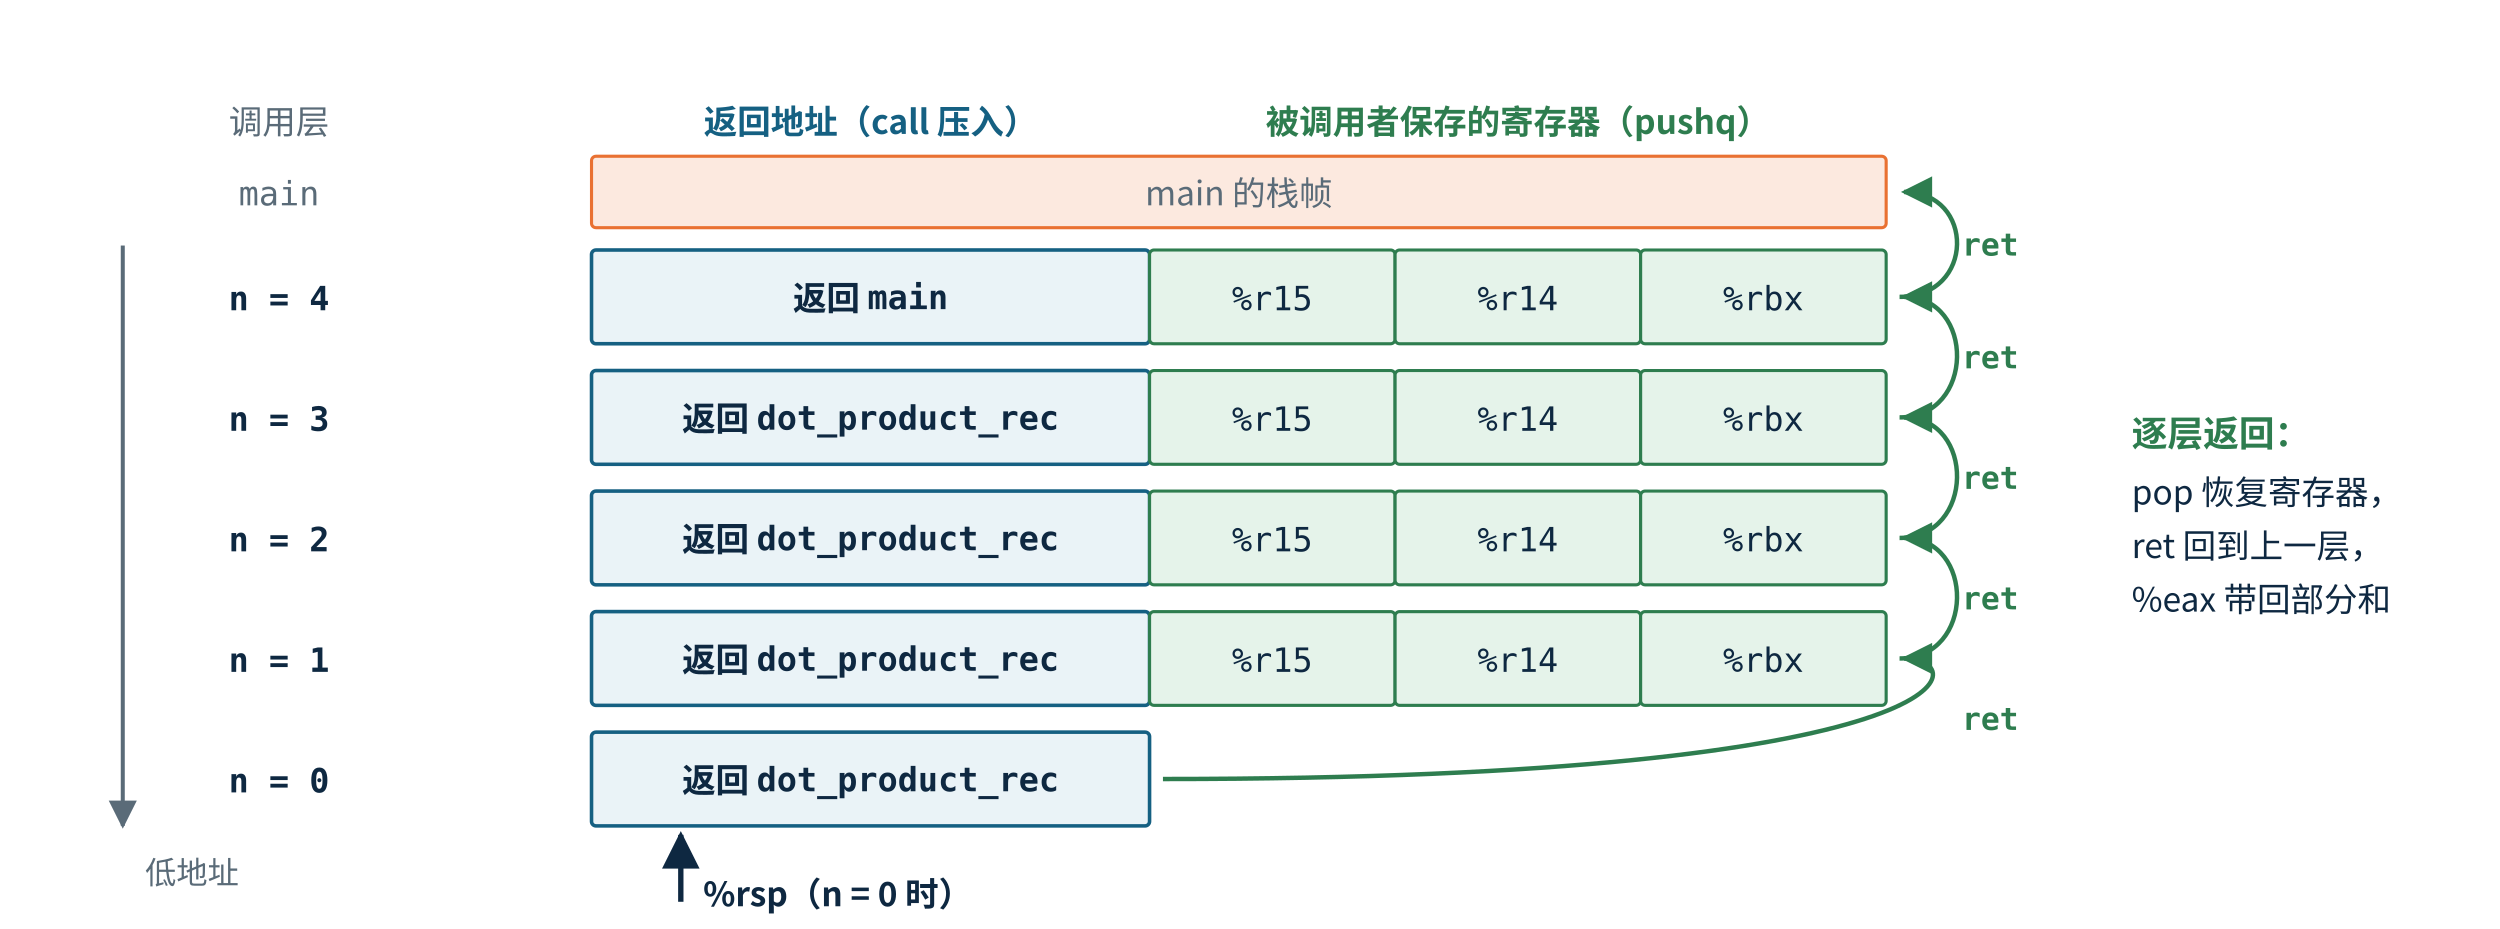
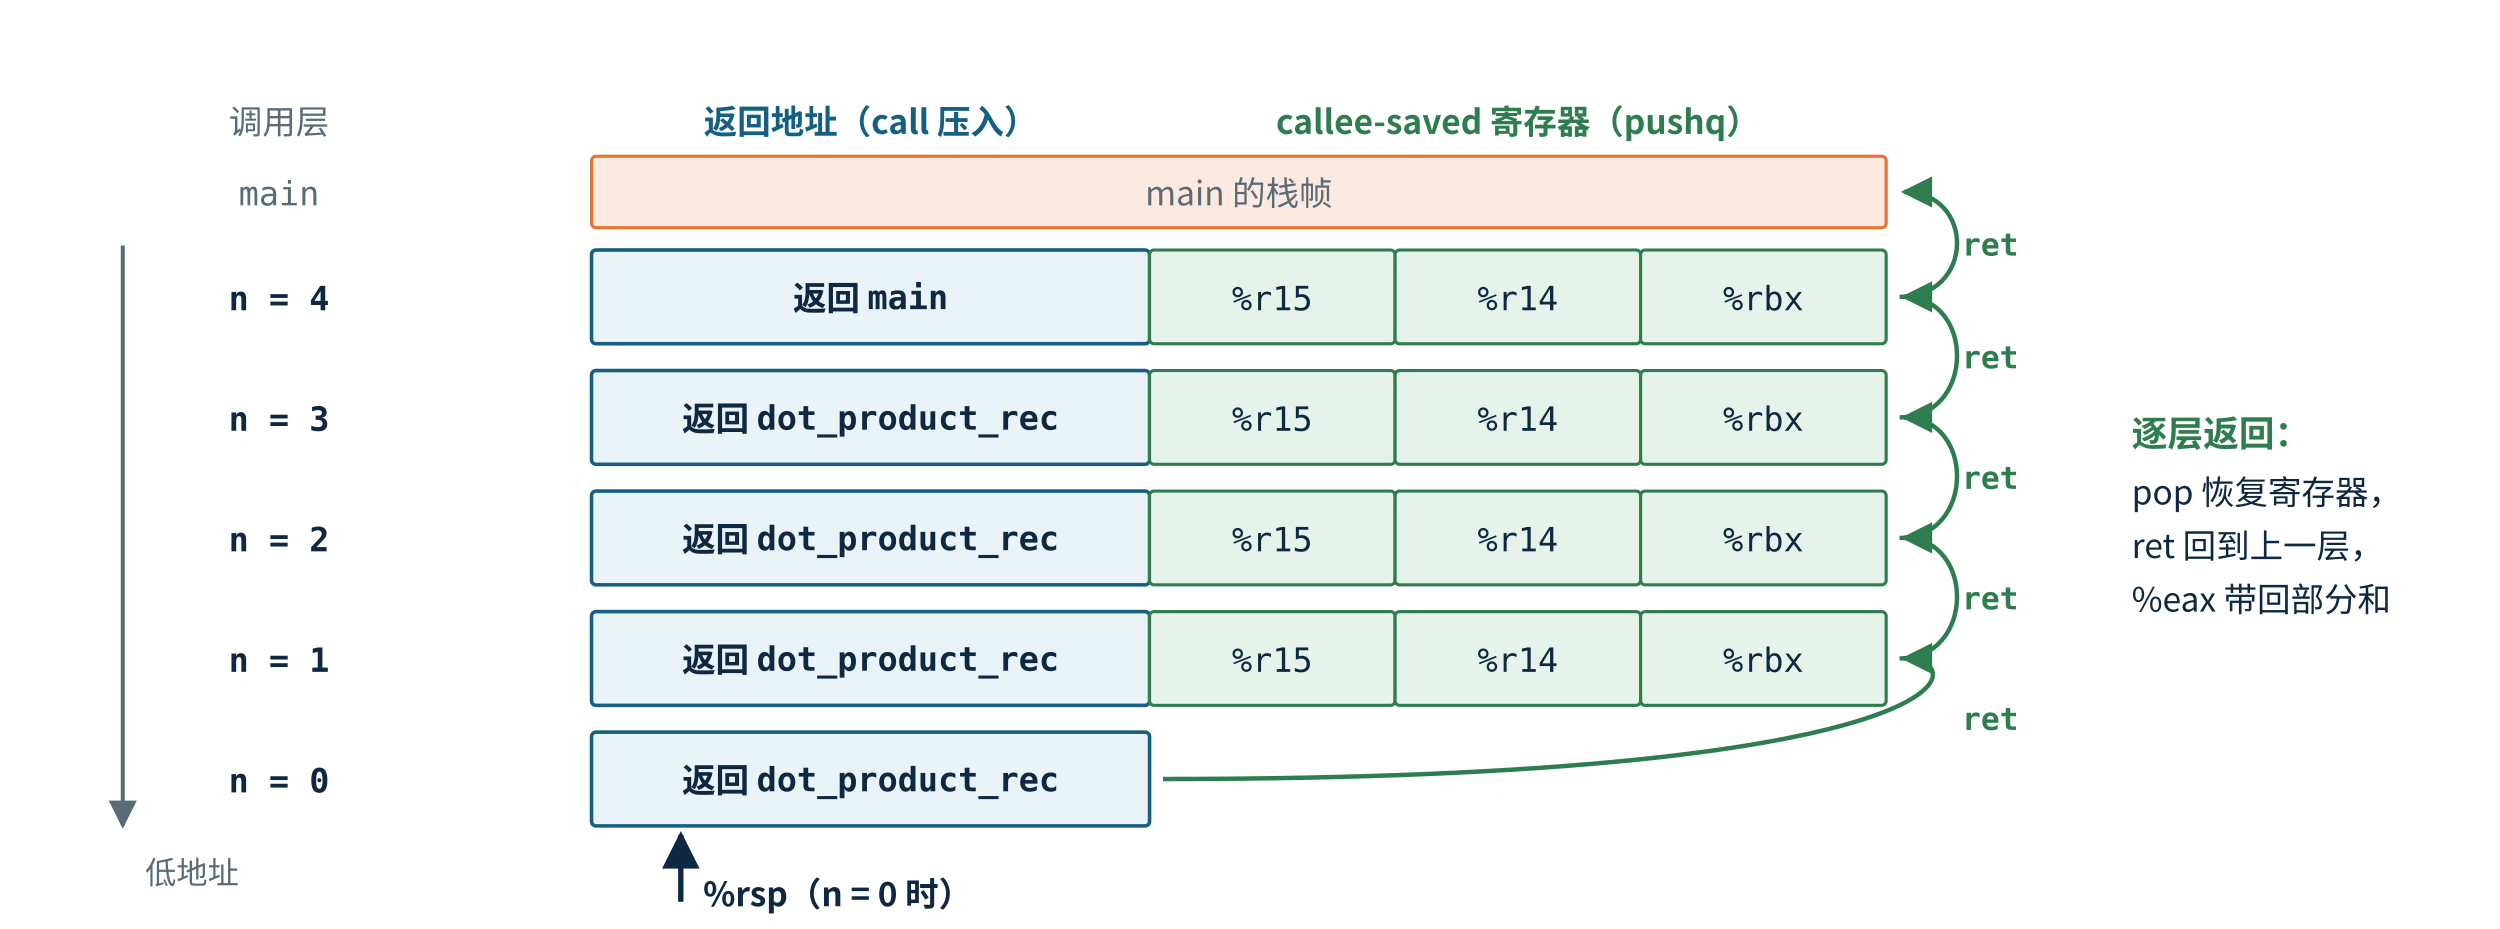
<svg xmlns="http://www.w3.org/2000/svg" viewBox="-35 0 1120 416" width="1120" height="416">
  <defs>
    <marker id="ah-156082" viewBox="0 0 10 10" refX="9" refY="5" markerWidth="7" markerHeight="7" orient="auto-start-reverse">
      <path d="M0,0 L10,5 L0,10 z" fill="#156082" />
    </marker>
    <marker id="ah-e97132" viewBox="0 0 10 10" refX="9" refY="5" markerWidth="7" markerHeight="7" orient="auto-start-reverse">
      <path d="M0,0 L10,5 L0,10 z" fill="#e97132" />
    </marker>
    <marker id="ah-0e2841" viewBox="0 0 10 10" refX="9" refY="5" markerWidth="7" markerHeight="7" orient="auto-start-reverse">
      <path d="M0,0 L10,5 L0,10 z" fill="#0e2841" />
    </marker>
    <marker id="ah-2e7d4f" viewBox="0 0 10 10" refX="9" refY="5" markerWidth="7" markerHeight="7" orient="auto-start-reverse">
      <path d="M0,0 L10,5 L0,10 z" fill="#2e7d4f" />
    </marker>
    <marker id="ah-c0392b" viewBox="0 0 10 10" refX="9" refY="5" markerWidth="7" markerHeight="7" orient="auto-start-reverse">
      <path d="M0,0 L10,5 L0,10 z" fill="#c0392b" />
    </marker>
    <marker id="ah-5a6b78" viewBox="0 0 10 10" refX="9" refY="5" markerWidth="7" markerHeight="7" orient="auto-start-reverse">
      <path d="M0,0 L10,5 L0,10 z" fill="#5a6b78" />
    </marker>
    <marker id="ah-9fb5c3" viewBox="0 0 10 10" refX="9" refY="5" markerWidth="7" markerHeight="7" orient="auto-start-reverse">
      <path d="M0,0 L10,5 L0,10 z" fill="#9fb5c3" />
    </marker>
  </defs>
  <text x="355.0" y="60.0" font-family="PingFang SC, Noto Sans CJK SC, Source Han Sans SC, sans-serif" font-size="15" font-weight="bold" fill="#156082" text-anchor="middle">返回地址（call 压入）</text>
-   <text x="645.0" y="60.0" font-family="PingFang SC, Noto Sans CJK SC, Source Han Sans SC, sans-serif" font-size="15" font-weight="bold" fill="#2e7d4f" text-anchor="middle">被调用者保存的寄存器（pushq）</text>
+   <text x="645.0" y="60.0" font-family="PingFang SC, Noto Sans CJK SC, Source Han Sans SC, sans-serif" font-size="15" font-weight="bold" fill="#2e7d4f" text-anchor="middle">callee-saved 寄存器（pushq）</text>
  <text x="90.0" y="60.0" font-family="PingFang SC, Noto Sans CJK SC, Source Han Sans SC, sans-serif" font-size="15" font-weight="normal" fill="#5a6b78" text-anchor="middle">调用层</text>
  <rect x="230.0" y="70.0" width="580.0" height="32.0" rx="2" fill="#fce9df" stroke="#e97132" stroke-width="1.4" />
  <text x="520.0" y="92.0" font-family="PingFang SC, Noto Sans CJK SC, Source Han Sans SC, sans-serif" font-size="15" font-weight="normal" fill="#5a6b78" text-anchor="middle">main 的栈帧</text>
  <text x="90.0" y="92.0" font-family="SFMono-Regular, Menlo, DejaVu Sans Mono, Consolas, monospace" font-size="15" font-weight="normal" fill="#5a6b78" text-anchor="middle">main</text>
  <rect x="230.0" y="112.0" width="250.0" height="42.0" rx="2" fill="#eaf3f7" stroke="#156082" stroke-width="1.6" />
  <text x="355.0" y="139.0" font-family="SFMono-Regular, Menlo, DejaVu Sans Mono, Consolas, monospace" font-size="15" font-weight="bold" fill="#0e2841" text-anchor="middle">返回 main</text>
  <rect x="480.0" y="112.0" width="110.0" height="42.0" rx="2" fill="#e5f3ea" stroke="#2e7d4f" stroke-width="1.4" />
  <text x="535.0" y="139.0" font-family="SFMono-Regular, Menlo, DejaVu Sans Mono, Consolas, monospace" font-size="15" font-weight="normal" fill="#0e2841" text-anchor="middle">%r15</text>
  <rect x="590.0" y="112.0" width="110.0" height="42.0" rx="2" fill="#e5f3ea" stroke="#2e7d4f" stroke-width="1.4" />
  <text x="645.0" y="139.0" font-family="SFMono-Regular, Menlo, DejaVu Sans Mono, Consolas, monospace" font-size="15" font-weight="normal" fill="#0e2841" text-anchor="middle">%r14</text>
  <rect x="700.0" y="112.0" width="110.0" height="42.0" rx="2" fill="#e5f3ea" stroke="#2e7d4f" stroke-width="1.4" />
  <text x="755.0" y="139.0" font-family="SFMono-Regular, Menlo, DejaVu Sans Mono, Consolas, monospace" font-size="15" font-weight="normal" fill="#0e2841" text-anchor="middle">%rbx</text>
  <text x="90.0" y="139.0" font-family="SFMono-Regular, Menlo, DejaVu Sans Mono, Consolas, monospace" font-size="15" font-weight="bold" fill="#0e2841" text-anchor="middle">n = 4</text>
  <rect x="230.0" y="166.0" width="250.0" height="42.0" rx="2" fill="#eaf3f7" stroke="#156082" stroke-width="1.6" />
  <text x="355.0" y="193.0" font-family="SFMono-Regular, Menlo, DejaVu Sans Mono, Consolas, monospace" font-size="15" font-weight="bold" fill="#0e2841" text-anchor="middle">返回 dot_product_rec</text>
  <rect x="480.0" y="166.0" width="110.0" height="42.0" rx="2" fill="#e5f3ea" stroke="#2e7d4f" stroke-width="1.4" />
  <text x="535.0" y="193.0" font-family="SFMono-Regular, Menlo, DejaVu Sans Mono, Consolas, monospace" font-size="15" font-weight="normal" fill="#0e2841" text-anchor="middle">%r15</text>
  <rect x="590.0" y="166.0" width="110.0" height="42.0" rx="2" fill="#e5f3ea" stroke="#2e7d4f" stroke-width="1.4" />
  <text x="645.0" y="193.0" font-family="SFMono-Regular, Menlo, DejaVu Sans Mono, Consolas, monospace" font-size="15" font-weight="normal" fill="#0e2841" text-anchor="middle">%r14</text>
  <rect x="700.0" y="166.0" width="110.0" height="42.0" rx="2" fill="#e5f3ea" stroke="#2e7d4f" stroke-width="1.4" />
  <text x="755.0" y="193.0" font-family="SFMono-Regular, Menlo, DejaVu Sans Mono, Consolas, monospace" font-size="15" font-weight="normal" fill="#0e2841" text-anchor="middle">%rbx</text>
  <text x="90.0" y="193.0" font-family="SFMono-Regular, Menlo, DejaVu Sans Mono, Consolas, monospace" font-size="15" font-weight="bold" fill="#0e2841" text-anchor="middle">n = 3</text>
  <rect x="230.0" y="220.0" width="250.0" height="42.0" rx="2" fill="#eaf3f7" stroke="#156082" stroke-width="1.6" />
  <text x="355.0" y="247.0" font-family="SFMono-Regular, Menlo, DejaVu Sans Mono, Consolas, monospace" font-size="15" font-weight="bold" fill="#0e2841" text-anchor="middle">返回 dot_product_rec</text>
  <rect x="480.0" y="220.0" width="110.0" height="42.0" rx="2" fill="#e5f3ea" stroke="#2e7d4f" stroke-width="1.4" />
  <text x="535.0" y="247.0" font-family="SFMono-Regular, Menlo, DejaVu Sans Mono, Consolas, monospace" font-size="15" font-weight="normal" fill="#0e2841" text-anchor="middle">%r15</text>
  <rect x="590.0" y="220.0" width="110.0" height="42.0" rx="2" fill="#e5f3ea" stroke="#2e7d4f" stroke-width="1.4" />
  <text x="645.0" y="247.0" font-family="SFMono-Regular, Menlo, DejaVu Sans Mono, Consolas, monospace" font-size="15" font-weight="normal" fill="#0e2841" text-anchor="middle">%r14</text>
  <rect x="700.0" y="220.0" width="110.0" height="42.0" rx="2" fill="#e5f3ea" stroke="#2e7d4f" stroke-width="1.4" />
  <text x="755.0" y="247.0" font-family="SFMono-Regular, Menlo, DejaVu Sans Mono, Consolas, monospace" font-size="15" font-weight="normal" fill="#0e2841" text-anchor="middle">%rbx</text>
  <text x="90.0" y="247.0" font-family="SFMono-Regular, Menlo, DejaVu Sans Mono, Consolas, monospace" font-size="15" font-weight="bold" fill="#0e2841" text-anchor="middle">n = 2</text>
  <rect x="230.0" y="274.0" width="250.0" height="42.0" rx="2" fill="#eaf3f7" stroke="#156082" stroke-width="1.6" />
  <text x="355.0" y="301.0" font-family="SFMono-Regular, Menlo, DejaVu Sans Mono, Consolas, monospace" font-size="15" font-weight="bold" fill="#0e2841" text-anchor="middle">返回 dot_product_rec</text>
  <rect x="480.0" y="274.0" width="110.0" height="42.0" rx="2" fill="#e5f3ea" stroke="#2e7d4f" stroke-width="1.4" />
  <text x="535.0" y="301.0" font-family="SFMono-Regular, Menlo, DejaVu Sans Mono, Consolas, monospace" font-size="15" font-weight="normal" fill="#0e2841" text-anchor="middle">%r15</text>
  <rect x="590.0" y="274.0" width="110.0" height="42.0" rx="2" fill="#e5f3ea" stroke="#2e7d4f" stroke-width="1.4" />
  <text x="645.0" y="301.0" font-family="SFMono-Regular, Menlo, DejaVu Sans Mono, Consolas, monospace" font-size="15" font-weight="normal" fill="#0e2841" text-anchor="middle">%r14</text>
  <rect x="700.0" y="274.0" width="110.0" height="42.0" rx="2" fill="#e5f3ea" stroke="#2e7d4f" stroke-width="1.4" />
  <text x="755.0" y="301.0" font-family="SFMono-Regular, Menlo, DejaVu Sans Mono, Consolas, monospace" font-size="15" font-weight="normal" fill="#0e2841" text-anchor="middle">%rbx</text>
  <text x="90.0" y="301.0" font-family="SFMono-Regular, Menlo, DejaVu Sans Mono, Consolas, monospace" font-size="15" font-weight="bold" fill="#0e2841" text-anchor="middle">n = 1</text>
  <rect x="230.0" y="328.0" width="250.0" height="42.0" rx="2" fill="#eaf3f7" stroke="#156082" stroke-width="1.6" />
  <text x="355.0" y="355.0" font-family="SFMono-Regular, Menlo, DejaVu Sans Mono, Consolas, monospace" font-size="15" font-weight="bold" fill="#0e2841" text-anchor="middle">返回 dot_product_rec</text>
  <text x="90.0" y="355.0" font-family="SFMono-Regular, Menlo, DejaVu Sans Mono, Consolas, monospace" font-size="15" font-weight="bold" fill="#0e2841" text-anchor="middle">n = 0</text>
  <path d="M 486 349.0 C 850 349.0 850 295.0 818 295.0" fill="none" stroke="#2e7d4f" stroke-width="2" marker-end="url(#ah-2e7d4f)" />
  <text x="844.0" y="327.0" font-family="SFMono-Regular, Menlo, DejaVu Sans Mono, Consolas, monospace" font-size="14" font-weight="bold" fill="#2e7d4f" text-anchor="start">ret</text>
  <path d="M 816 295.0 C 850 295.0 850 241.0 818 241.0" fill="none" stroke="#2e7d4f" stroke-width="2" marker-end="url(#ah-2e7d4f)" />
  <text x="844.0" y="273.0" font-family="SFMono-Regular, Menlo, DejaVu Sans Mono, Consolas, monospace" font-size="14" font-weight="bold" fill="#2e7d4f" text-anchor="start">ret</text>
  <path d="M 816 241.0 C 850 241.0 850 187.0 818 187.0" fill="none" stroke="#2e7d4f" stroke-width="2" marker-end="url(#ah-2e7d4f)" />
  <text x="844.0" y="219.0" font-family="SFMono-Regular, Menlo, DejaVu Sans Mono, Consolas, monospace" font-size="14" font-weight="bold" fill="#2e7d4f" text-anchor="start">ret</text>
  <path d="M 816 187.0 C 850 187.0 850 133.0 818 133.0" fill="none" stroke="#2e7d4f" stroke-width="2" marker-end="url(#ah-2e7d4f)" />
  <text x="844.0" y="165.0" font-family="SFMono-Regular, Menlo, DejaVu Sans Mono, Consolas, monospace" font-size="14" font-weight="bold" fill="#2e7d4f" text-anchor="start">ret</text>
  <path d="M 816 133.0 C 850 133.0 850 86 818 86" fill="none" stroke="#2e7d4f" stroke-width="2" marker-end="url(#ah-2e7d4f)" />
  <text x="844.0" y="114.5" font-family="SFMono-Regular, Menlo, DejaVu Sans Mono, Consolas, monospace" font-size="14" font-weight="bold" fill="#2e7d4f" text-anchor="start">ret</text>
  <text x="920.0" y="200.0" font-family="PingFang SC, Noto Sans CJK SC, Source Han Sans SC, sans-serif" font-size="16" font-weight="bold" fill="#2e7d4f" text-anchor="start">逐层返回：</text>
  <text x="920.0" y="226.0" font-family="PingFang SC, Noto Sans CJK SC, Source Han Sans SC, sans-serif" font-size="15" font-weight="normal" fill="#0e2841" text-anchor="start">pop 恢复寄存器，</text>
  <text x="920.0" y="250.0" font-family="PingFang SC, Noto Sans CJK SC, Source Han Sans SC, sans-serif" font-size="15" font-weight="normal" fill="#0e2841" text-anchor="start">ret 回到上一层，</text>
  <text x="920.0" y="274.0" font-family="PingFang SC, Noto Sans CJK SC, Source Han Sans SC, sans-serif" font-size="15" font-weight="normal" fill="#0e2841" text-anchor="start">%eax 带回部分和</text>
  <line x1="20.0" y1="110.0" x2="20.0" y2="370.0" stroke="#5a6b78" stroke-width="1.8" marker-end="url(#ah-5a6b78)" />
  <text x="30.0" y="396.0" font-family="PingFang SC, Noto Sans CJK SC, Source Han Sans SC, sans-serif" font-size="14" font-weight="normal" fill="#5a6b78" text-anchor="start">低地址</text>
  <line x1="270.0" y1="404.0" x2="270.0" y2="374.0" stroke="#0e2841" stroke-width="2.4" marker-end="url(#ah-0e2841)" />
  <text x="280.0" y="406.0" font-family="PingFang SC, Noto Sans CJK SC, Source Han Sans SC, sans-serif" font-size="15" font-weight="bold" fill="#0e2841" text-anchor="start">%rsp（n = 0 时）</text>
</svg>
